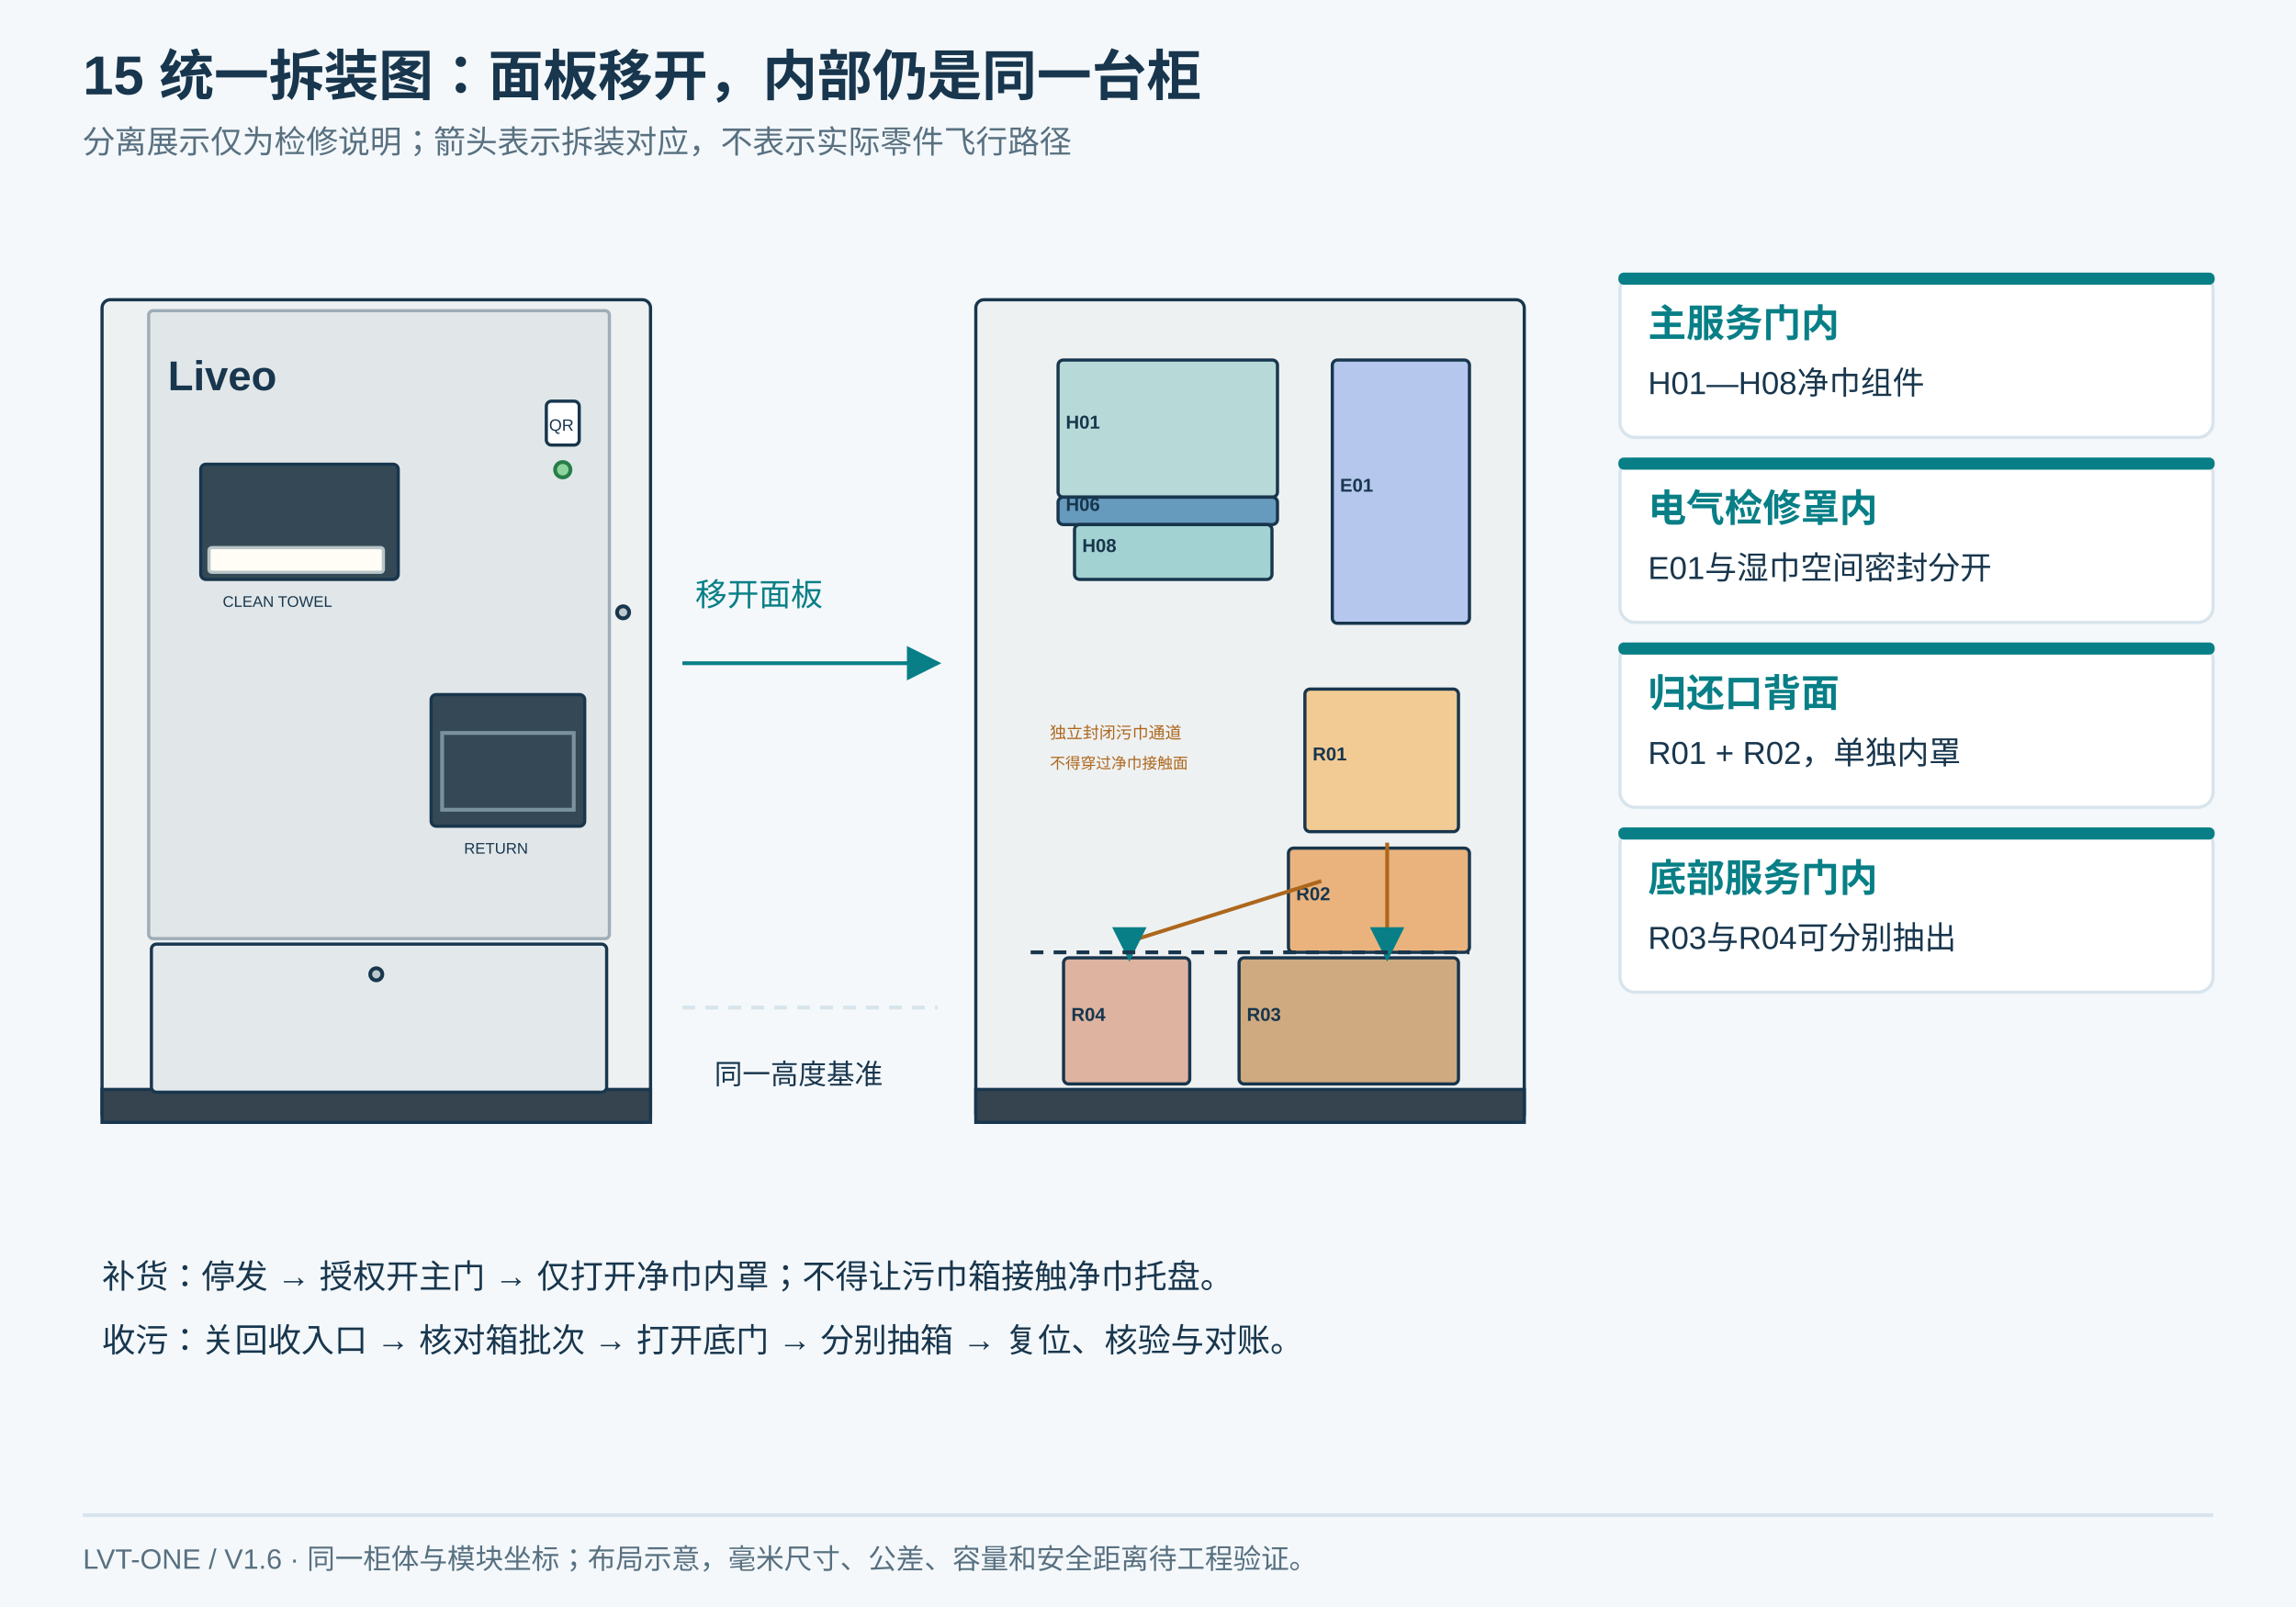
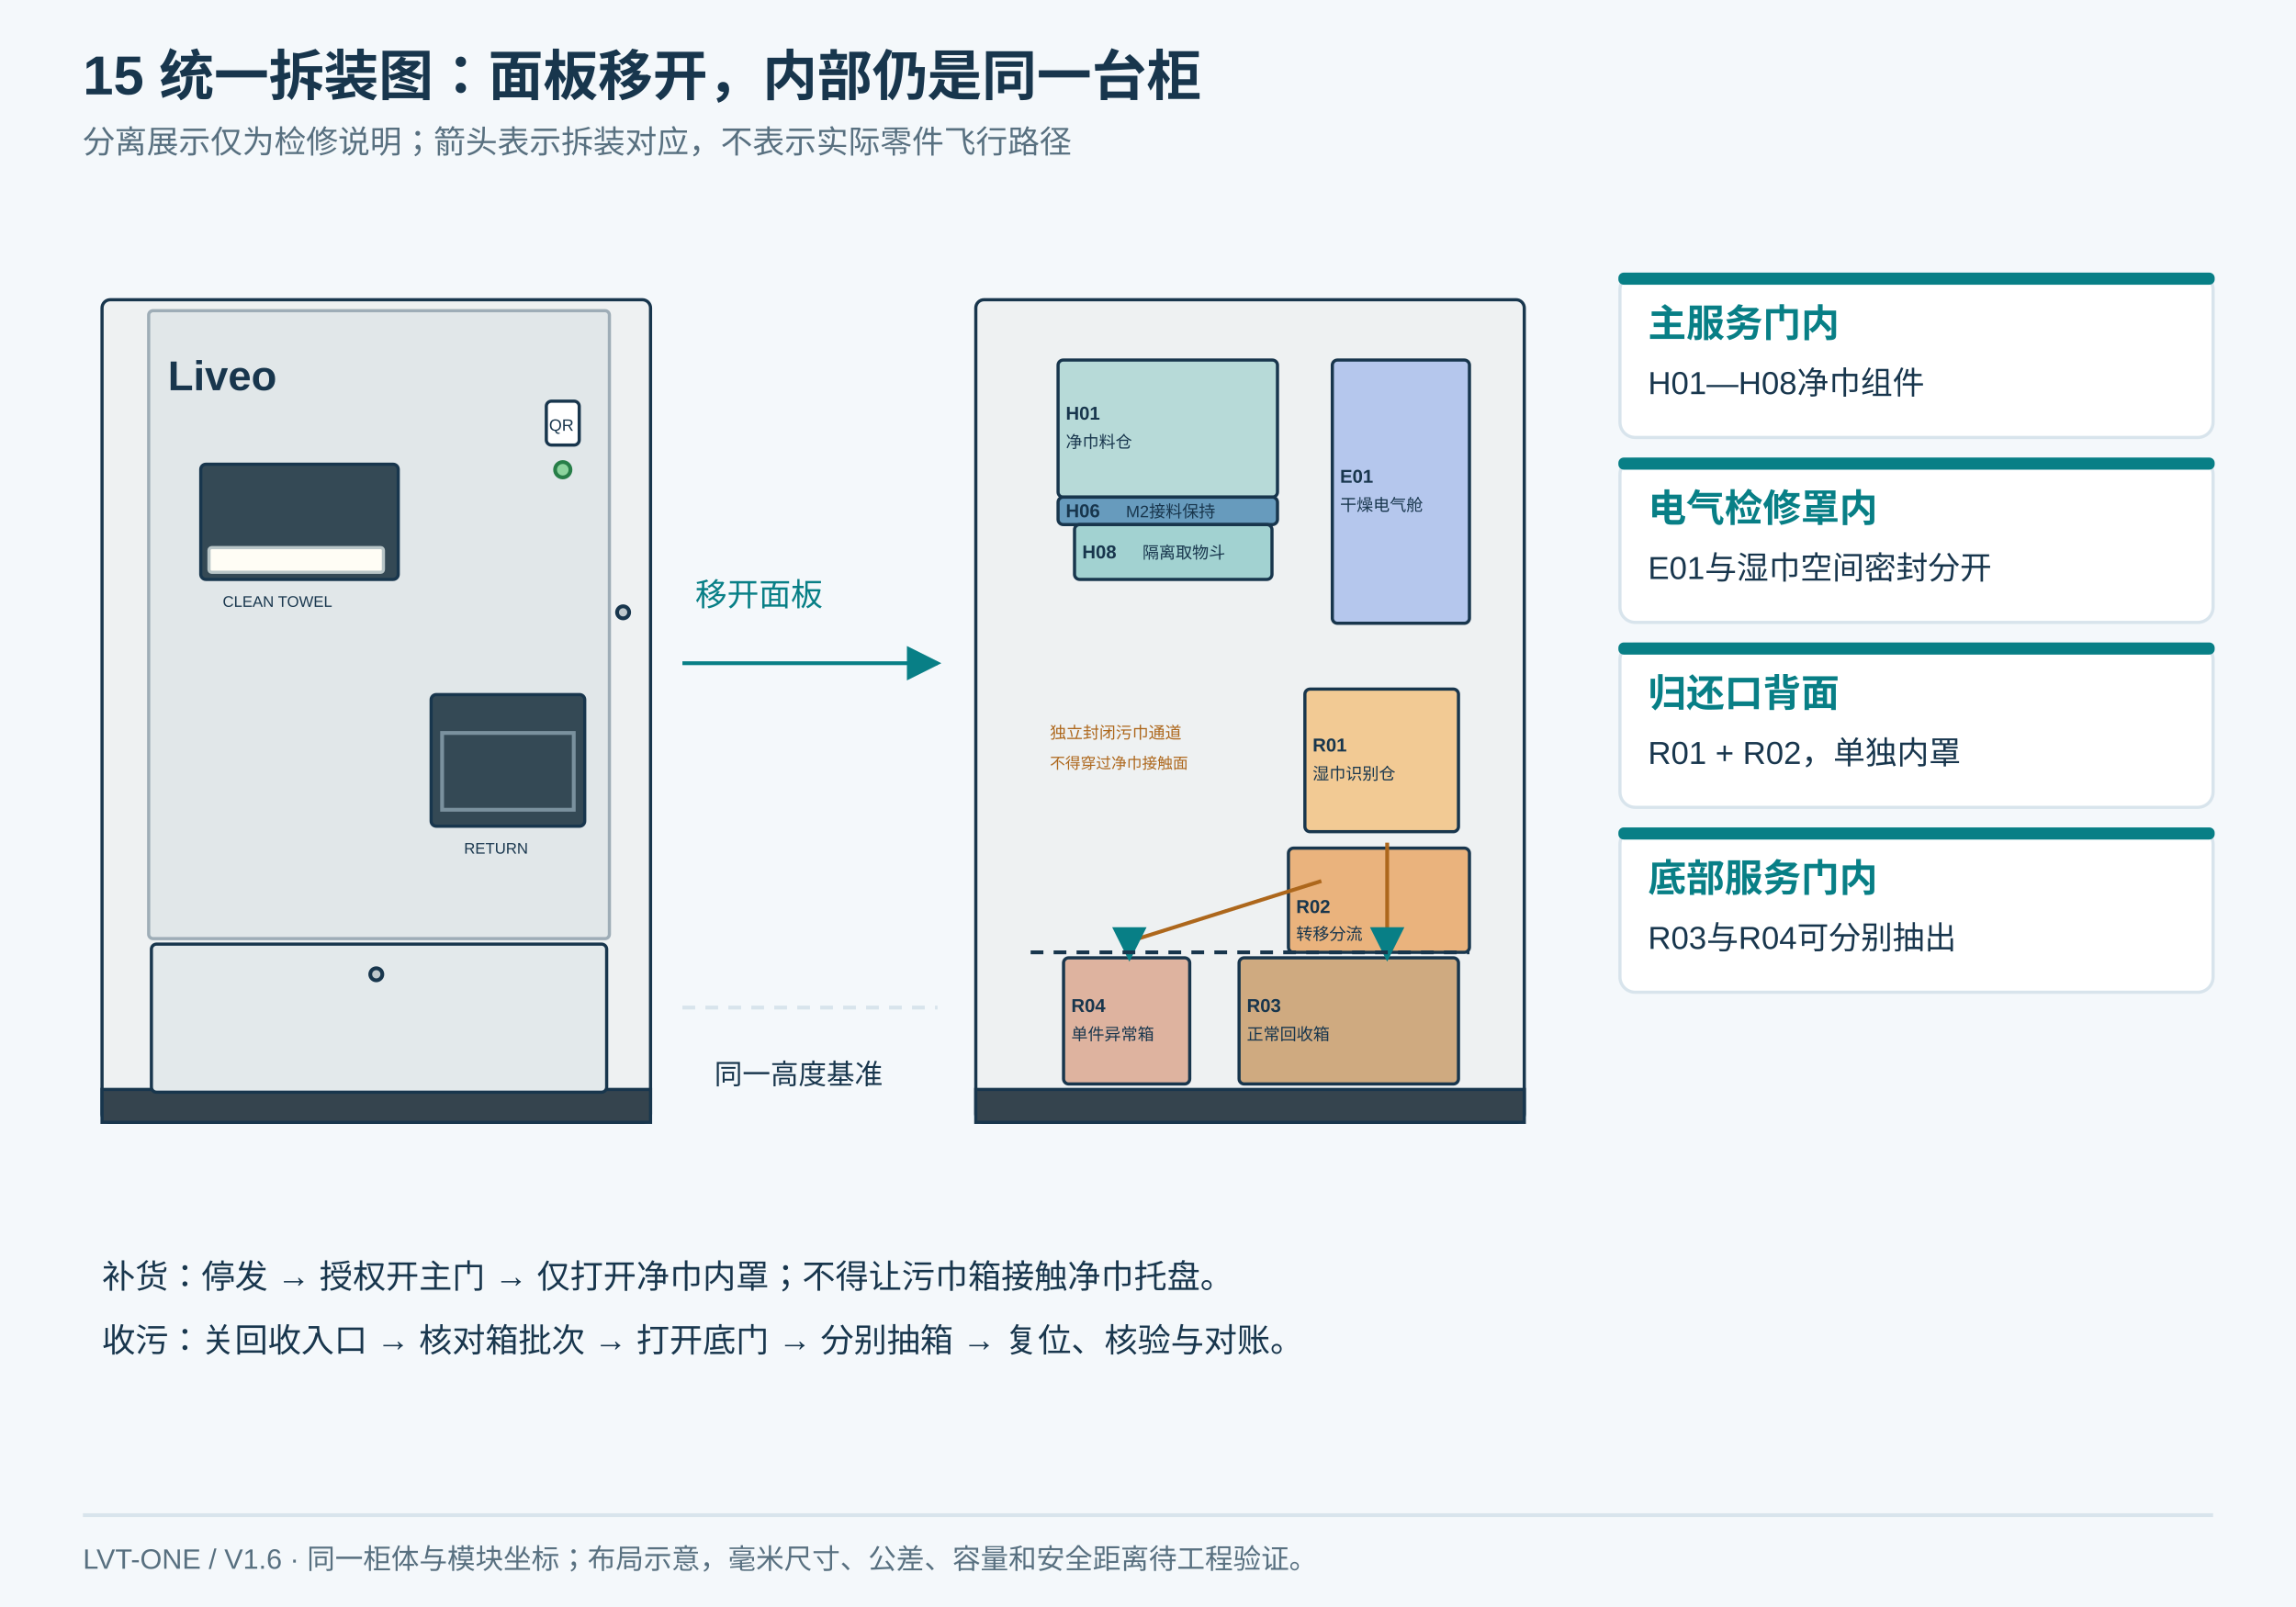
<svg xmlns="http://www.w3.org/2000/svg" width="1800" height="1260" viewBox="0 0 1800 1260" role="img">
  <defs>
    <marker id="a" markerWidth="9" markerHeight="9" refX="8" refY="4.5" orient="auto-start-reverse">
      <path d="M0 0L9 4.5L0 9z" fill="#087f86" />
    </marker>
    <pattern id="hatch" width="10" height="10" patternUnits="userSpaceOnUse" patternTransform="rotate(45)">
      <line x1="0" y1="0" x2="0" y2="10" stroke="#abc2cf" stroke-width="3" />
    </pattern>
  </defs>
  <rect width="1800" height="1260" fill="#f4f8fb" />
  <text x="65" y="74" fill="#18364d" font-family="PingFang SC,Heiti SC,Arial,sans-serif" font-size="43" font-weight="700">15  统一拆装图：面板移开，内部仍是同一台柜</text>
  <text x="65" y="120" fill="#587080" font-family="PingFang SC,Heiti SC,Arial,sans-serif" font-size="25" font-weight="400">分离展示仅为检修说明；箭头表示拆装对应，不表示实际零件飞行路径</text>
  <rect x="80" y="235" width="430.0" height="645.0" rx="6.45" fill="#eef1f2" stroke="#18364d" stroke-width="2.5" />
  <rect x="80" y="854.2" width="430.0" height="25.8" rx="0" fill="#35444e" stroke="#18364d" stroke-width="2.5" />
  <rect x="116.55" y="243.6" width="361.2" height="492.35" rx="3.44" fill="#e1e7e9" stroke="#9eadb7" stroke-width="2.5" />
  <rect x="157.4" y="364.0" width="154.8" height="90.3" rx="4" fill="#344955" stroke="#18364d" stroke-width="2.5" />
  <rect x="338.0" y="544.6" width="120.4" height="103.2" rx="4" fill="#344955" stroke="#18364d" stroke-width="2.5" />
  <rect x="163.85" y="429.36" width="136.74" height="19.35" rx="2.15" fill="#fffdf5" stroke="#b8c5c7" stroke-width="2.5" />
  <path d="M346.6 574.7h103.2v60.2h-103.2Z" fill="none" stroke="#7a919e" stroke-width="3" />
  <rect x="118.7" y="740.25" width="356.9" height="116.1" rx="4" fill="#e3e9eb" stroke="#18364d" stroke-width="2.5" />
  <rect x="428.3" y="314.55" width="25.8" height="34.4" rx="4" fill="white" stroke="#18364d" stroke-width="2.5" />
  <text x="131.6" y="305.95" fill="#18364d" font-family="PingFang SC,Heiti SC,Arial,sans-serif" font-size="32.68" font-weight="700">Liveo</text>
  <text x="174.6" y="475.8" fill="#18364d" font-family="PingFang SC,Heiti SC,Arial,sans-serif" font-size="12.04" font-weight="400">CLEAN TOWEL</text>
  <text x="363.8" y="669.3" fill="#18364d" font-family="PingFang SC,Heiti SC,Arial,sans-serif" font-size="12.04" font-weight="400">RETURN</text>
  <text x="430.45" y="337.77" fill="#18364d" font-family="PingFang SC,Heiti SC,Arial,sans-serif" font-size="12.9" font-weight="400">QR</text>
  <circle cx="441.2" cy="368.3" r="6.02" fill="#8cd39d" stroke="#277e48" stroke-width="3" />
  <circle cx="488.5" cy="480.1" r="4.73" fill="#bec8cc" stroke="#18364d" stroke-width="3" />
  <circle cx="295.0" cy="763.9" r="4.73" fill="#bec8cc" stroke="#18364d" stroke-width="3" />
  <rect x="765" y="235" width="430.0" height="645.0" rx="6.45" fill="#eef1f2" stroke="#18364d" stroke-width="2.5" />
  <rect x="765" y="854.2" width="430.0" height="25.8" rx="0" fill="#35444e" stroke="#18364d" stroke-width="2.5" />
  <rect x="829.5" y="282.3" width="172.0" height="107.5" rx="4" fill="#b7dad8" stroke="#18364d" stroke-width="2.5" />
-   <text x="835.52" y="336.05" fill="#18364d" font-family="PingFang SC,Heiti SC,Arial,sans-serif" font-size="14.62" font-weight="700">H01</text>
+   <text x="835.52" y="329.05" fill="#18364d" font-family="PingFang SC,Heiti SC,Arial,sans-serif" font-size="14.62" font-weight="700">H01</text>
+   <text x="835.52" y="351.05" fill="#18364d" font-family="PingFang SC,Heiti SC,Arial,sans-serif" font-size="13" font-weight="400">净巾料仓</text>
  <rect x="829.5" y="389.8" width="172.0" height="21.5" rx="4" fill="#679bbd" stroke="#18364d" stroke-width="2.5" />
-   <text x="835.52" y="400.55" fill="#18364d" font-family="PingFang SC,Heiti SC,Arial,sans-serif" font-size="14.62" font-weight="700">H06</text>
+   <text x="835.52" y="405.55" fill="#18364d" font-family="PingFang SC,Heiti SC,Arial,sans-serif" font-size="14.62" font-weight="700">H06</text>
+   <text x="882.72" y="405.55" fill="#18364d" font-family="PingFang SC,Heiti SC,Arial,sans-serif" font-size="13" font-weight="400">M2接料保持</text>
  <rect x="842.4" y="411.3" width="154.8" height="43.0" rx="4" fill="#a2d2d1" stroke="#18364d" stroke-width="2.5" />
-   <text x="848.42" y="432.8" fill="#18364d" font-family="PingFang SC,Heiti SC,Arial,sans-serif" font-size="14.62" font-weight="700">H08</text>
+   <text x="848.42" y="437.8" fill="#18364d" font-family="PingFang SC,Heiti SC,Arial,sans-serif" font-size="14.62" font-weight="700">H08</text>
+   <text x="895.62" y="437.8" fill="#18364d" font-family="PingFang SC,Heiti SC,Arial,sans-serif" font-size="13" font-weight="400">隔离取物斗</text>
  <rect x="1044.5" y="282.3" width="107.5" height="206.4" rx="4" fill="#b5c7ed" stroke="#18364d" stroke-width="2.5" />
-   <text x="1050.52" y="385.5" fill="#18364d" font-family="PingFang SC,Heiti SC,Arial,sans-serif" font-size="14.62" font-weight="700">E01</text>
+   <text x="1050.52" y="378.5" fill="#18364d" font-family="PingFang SC,Heiti SC,Arial,sans-serif" font-size="14.62" font-weight="700">E01</text>
+   <text x="1050.52" y="400.5" fill="#18364d" font-family="PingFang SC,Heiti SC,Arial,sans-serif" font-size="13" font-weight="400">干燥电气舱</text>
  <rect x="1023.0" y="540.3" width="120.4" height="111.8" rx="4" fill="#f2ca94" stroke="#18364d" stroke-width="2.5" />
-   <text x="1029.02" y="596.2" fill="#18364d" font-family="PingFang SC,Heiti SC,Arial,sans-serif" font-size="14.62" font-weight="700">R01</text>
+   <text x="1029.02" y="589.2" fill="#18364d" font-family="PingFang SC,Heiti SC,Arial,sans-serif" font-size="14.62" font-weight="700">R01</text>
+   <text x="1029.02" y="611.2" fill="#18364d" font-family="PingFang SC,Heiti SC,Arial,sans-serif" font-size="13" font-weight="400">湿巾识别仓</text>
  <rect x="1010.1" y="665.0" width="141.9" height="81.7" rx="4" fill="#eab37d" stroke="#18364d" stroke-width="2.5" />
-   <text x="1016.12" y="705.85" fill="#18364d" font-family="PingFang SC,Heiti SC,Arial,sans-serif" font-size="14.62" font-weight="700">R02</text>
+   <text x="1016.12" y="715.85" fill="#18364d" font-family="PingFang SC,Heiti SC,Arial,sans-serif" font-size="14.62" font-weight="700">R02</text>
+   <text x="1016.12" y="736.85" fill="#18364d" font-family="PingFang SC,Heiti SC,Arial,sans-serif" font-size="13" font-weight="400">转移分流</text>
  <rect x="971.4" y="751.0" width="172.0" height="98.9" rx="4" fill="#cfaa80" stroke="#18364d" stroke-width="2.5" />
-   <text x="977.42" y="800.45" fill="#18364d" font-family="PingFang SC,Heiti SC,Arial,sans-serif" font-size="14.62" font-weight="700">R03</text>
+   <text x="977.42" y="793.45" fill="#18364d" font-family="PingFang SC,Heiti SC,Arial,sans-serif" font-size="14.62" font-weight="700">R03</text>
+   <text x="977.42" y="815.45" fill="#18364d" font-family="PingFang SC,Heiti SC,Arial,sans-serif" font-size="13" font-weight="400">正常回收箱</text>
  <rect x="833.8" y="751.0" width="98.9" height="98.9" rx="4" fill="#deb39f" stroke="#18364d" stroke-width="2.5" />
-   <text x="839.82" y="800.45" fill="#18364d" font-family="PingFang SC,Heiti SC,Arial,sans-serif" font-size="14.62" font-weight="700">R04</text>
+   <text x="839.82" y="793.45" fill="#18364d" font-family="PingFang SC,Heiti SC,Arial,sans-serif" font-size="14.62" font-weight="700">R04</text>
+   <text x="839.82" y="815.45" fill="#18364d" font-family="PingFang SC,Heiti SC,Arial,sans-serif" font-size="13" font-weight="400">单件异常箱</text>
  <path d="M1087.5 660.7V751.0" fill="none" stroke="#ad671c" stroke-width="3" marker-end="url(#a)" />
  <path d="M1035.9 690.8L885.4 738.1V751.0" fill="none" stroke="#ad671c" stroke-width="3" marker-end="url(#a)" />
  <path d="M808.0 746.7L1152.0 746.7" fill="none" stroke="#18364d" stroke-width="3" stroke-dasharray="10 8" />
  <text x="823.05" y="579.0" fill="#ad671c" font-family="PingFang SC,Heiti SC,Arial,sans-serif" font-size="12.9" font-weight="400">独立封闭污巾通道</text>
  <text x="823.05" y="602.65" fill="#ad671c" font-family="PingFang SC,Heiti SC,Arial,sans-serif" font-size="12.04" font-weight="400">不得穿过净巾接触面</text>
  <path d="M535 520L735 520" fill="none" stroke="#087f86" stroke-width="3" marker-end="url(#a)" />
  <text x="545" y="475" fill="#087f86" font-family="PingFang SC,Heiti SC,Arial,sans-serif" font-size="25" font-weight="400">移开面板</text>
  <path d="M535 790L735 790" fill="none" stroke="#d8e4ec" stroke-width="3" stroke-dasharray="10 8" />
  <text x="560" y="850" fill="#18364d" font-family="PingFang SC,Heiti SC,Arial,sans-serif" font-size="22" font-weight="400">同一高度基准</text>
  <rect x="1270" y="215" width="465" height="128" rx="12" fill="white" stroke="#d8e4ec" stroke-width="2.5" />
  <rect x="1270" y="215" width="465" height="7" rx="3" fill="#087f86" stroke="#087f86" stroke-width="2.5" />
  <text x="1292" y="264" fill="#087f86" font-family="PingFang SC,Heiti SC,Arial,sans-serif" font-size="30" font-weight="700">主服务门内</text>
  <text x="1292" y="309" fill="#18364d" font-family="PingFang SC,Heiti SC,Arial,sans-serif" font-size="25" font-weight="400">H01—H08净巾组件</text>
  <rect x="1270" y="360" width="465" height="128" rx="12" fill="white" stroke="#d8e4ec" stroke-width="2.5" />
  <rect x="1270" y="360" width="465" height="7" rx="3" fill="#087f86" stroke="#087f86" stroke-width="2.5" />
  <text x="1292" y="409" fill="#087f86" font-family="PingFang SC,Heiti SC,Arial,sans-serif" font-size="30" font-weight="700">电气检修罩内</text>
  <text x="1292" y="454" fill="#18364d" font-family="PingFang SC,Heiti SC,Arial,sans-serif" font-size="25" font-weight="400">E01与湿巾空间密封分开</text>
  <rect x="1270" y="505" width="465" height="128" rx="12" fill="white" stroke="#d8e4ec" stroke-width="2.5" />
  <rect x="1270" y="505" width="465" height="7" rx="3" fill="#087f86" stroke="#087f86" stroke-width="2.5" />
  <text x="1292" y="554" fill="#087f86" font-family="PingFang SC,Heiti SC,Arial,sans-serif" font-size="30" font-weight="700">归还口背面</text>
  <text x="1292" y="599" fill="#18364d" font-family="PingFang SC,Heiti SC,Arial,sans-serif" font-size="25" font-weight="400">R01 + R02，单独内罩</text>
  <rect x="1270" y="650" width="465" height="128" rx="12" fill="white" stroke="#d8e4ec" stroke-width="2.5" />
  <rect x="1270" y="650" width="465" height="7" rx="3" fill="#087f86" stroke="#087f86" stroke-width="2.5" />
  <text x="1292" y="699" fill="#087f86" font-family="PingFang SC,Heiti SC,Arial,sans-serif" font-size="30" font-weight="700">底部服务门内</text>
  <text x="1292" y="744" fill="#18364d" font-family="PingFang SC,Heiti SC,Arial,sans-serif" font-size="25" font-weight="400">R03与R04可分别抽出</text>
  <text x="80" y="1010" fill="#18364d" font-family="PingFang SC,Heiti SC,Arial,sans-serif" font-size="26" font-weight="400">补货：停发 → 授权开主门 → 仅打开净巾内罩；不得让污巾箱接触净巾托盘。</text>
  <text x="80" y="1060" fill="#18364d" font-family="PingFang SC,Heiti SC,Arial,sans-serif" font-size="26" font-weight="400">收污：关回收入口 → 核对箱批次 → 打开底门 → 分别抽箱 → 复位、核验与对账。</text>
  <path d="M65 1188L1735 1188" fill="none" stroke="#d8e4ec" stroke-width="3" />
  <text x="65" y="1230" fill="#587080" font-family="PingFang SC,Heiti SC,Arial,sans-serif" font-size="22" font-weight="400">LVT-ONE / V1.6 · 同一柜体与模块坐标；布局示意，毫米尺寸、公差、容量和安全距离待工程验证。</text>
</svg>
